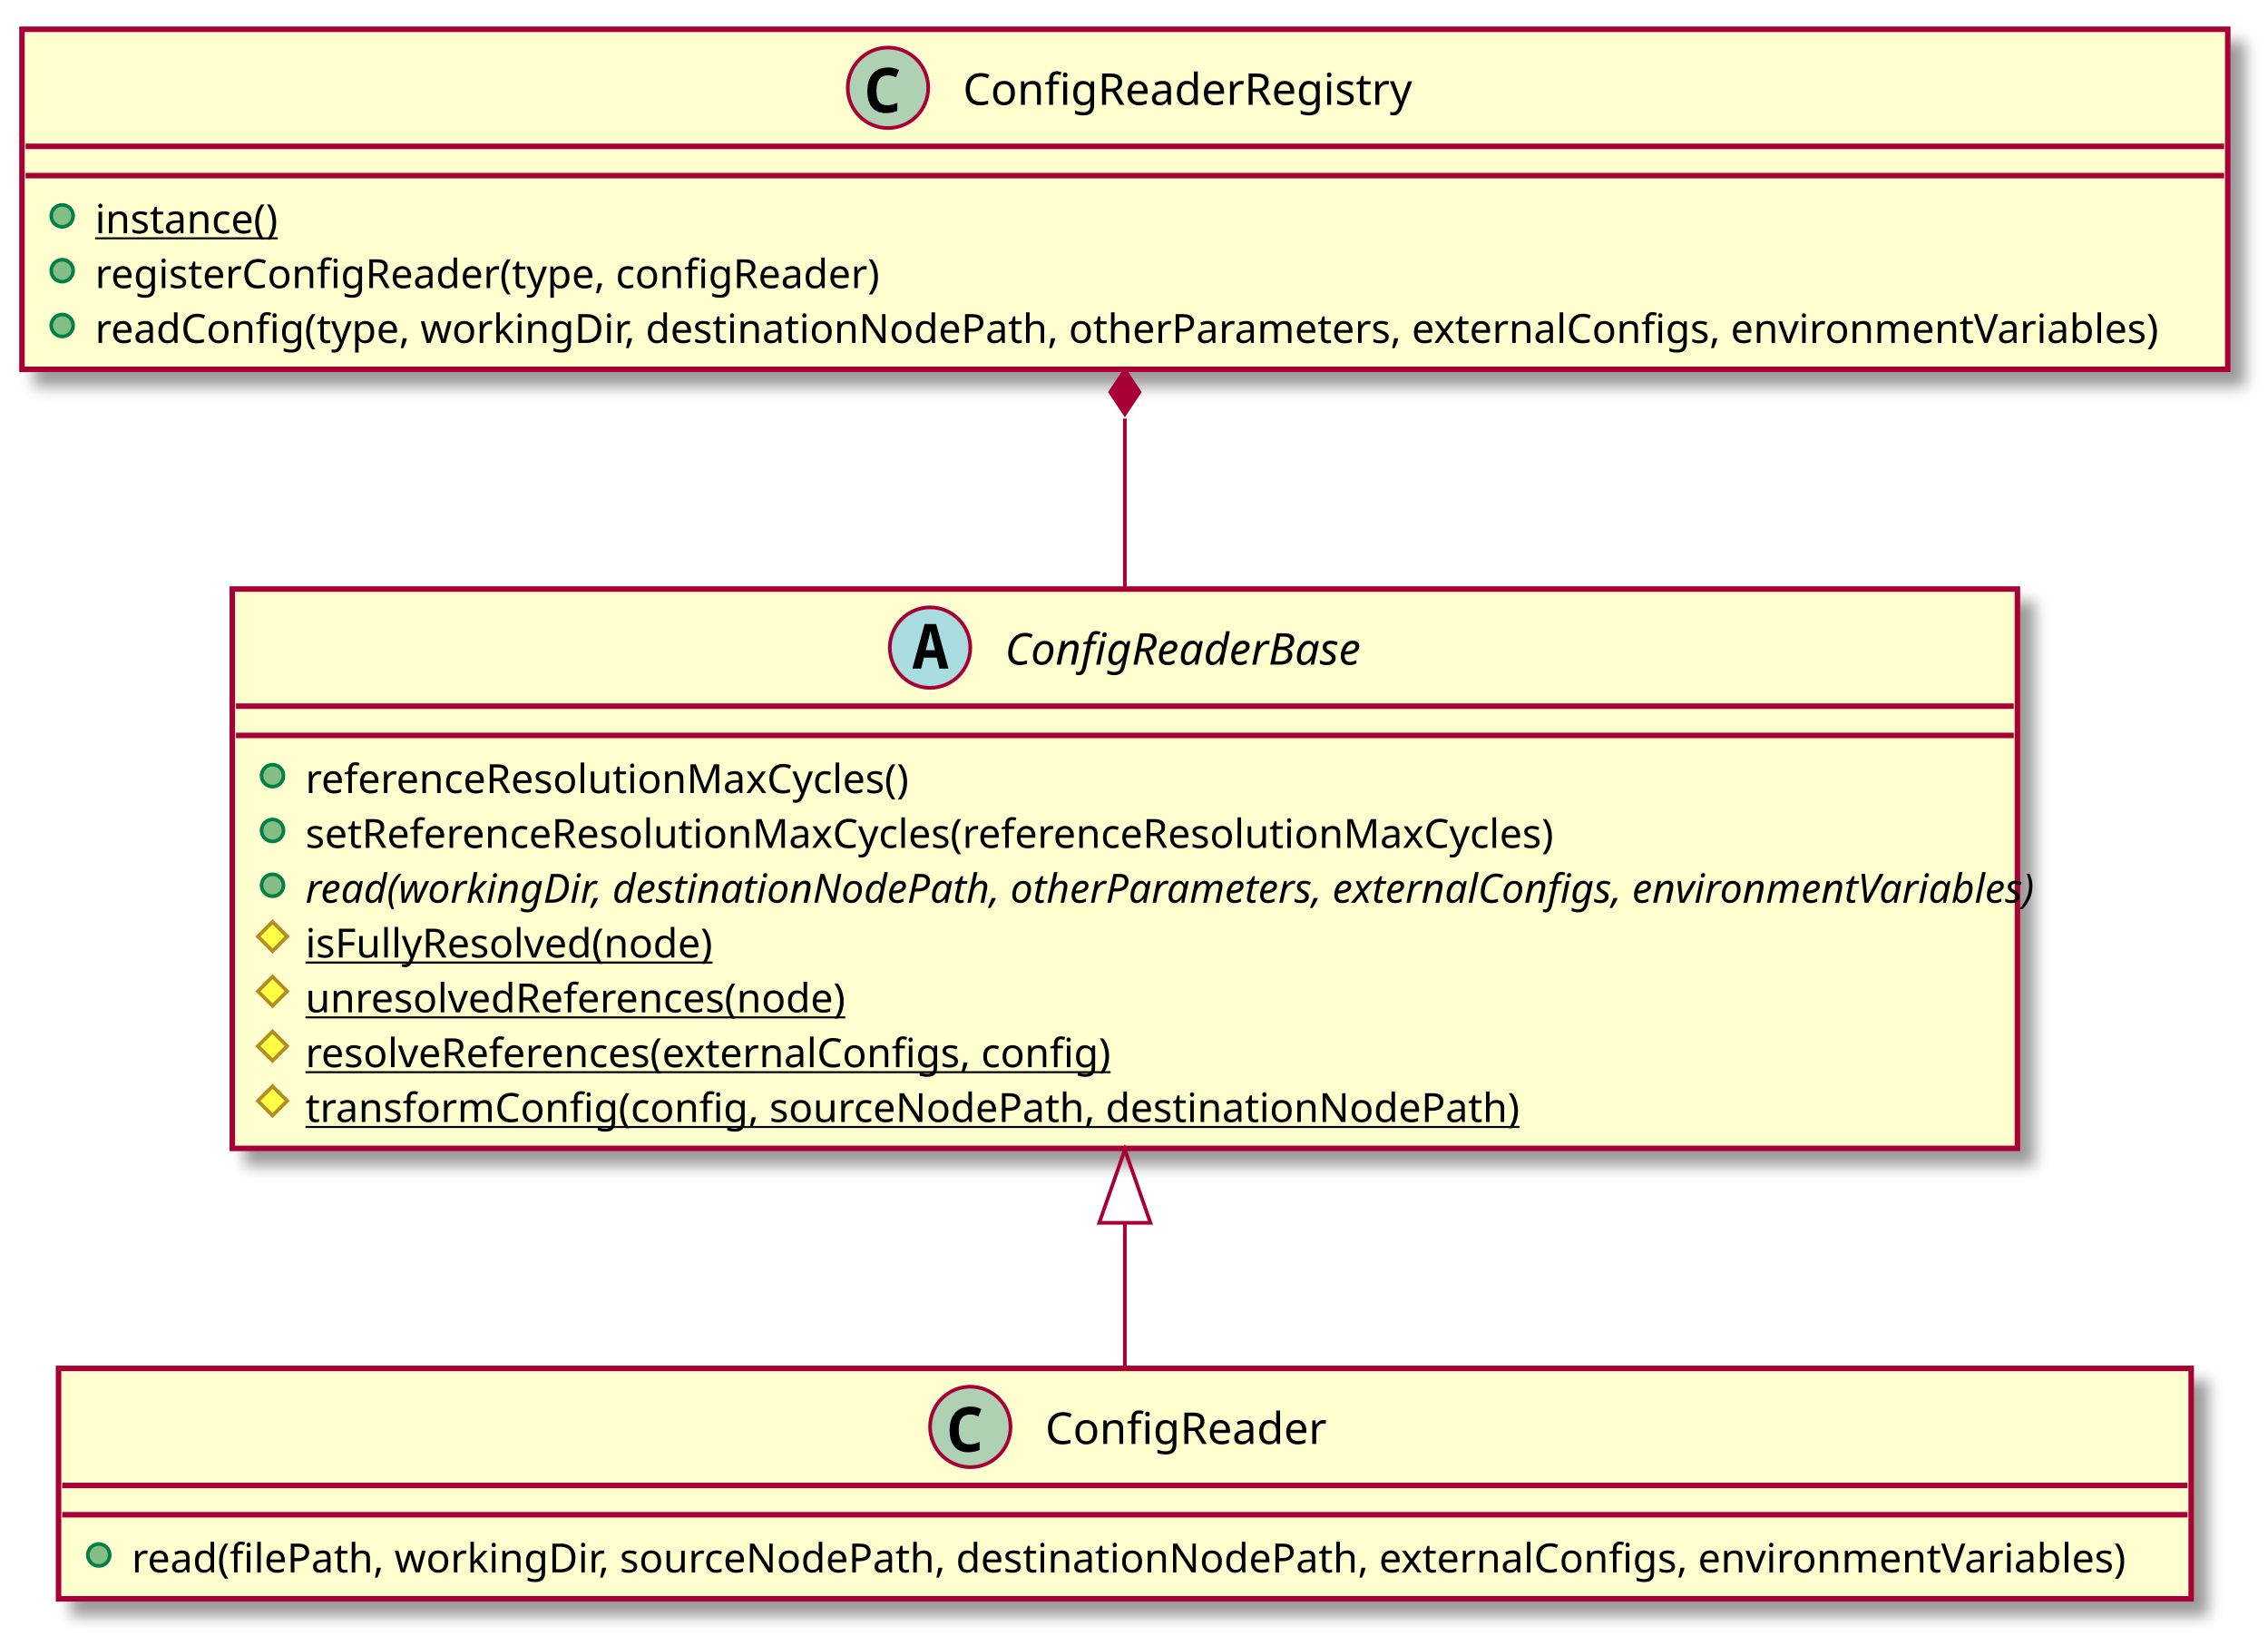
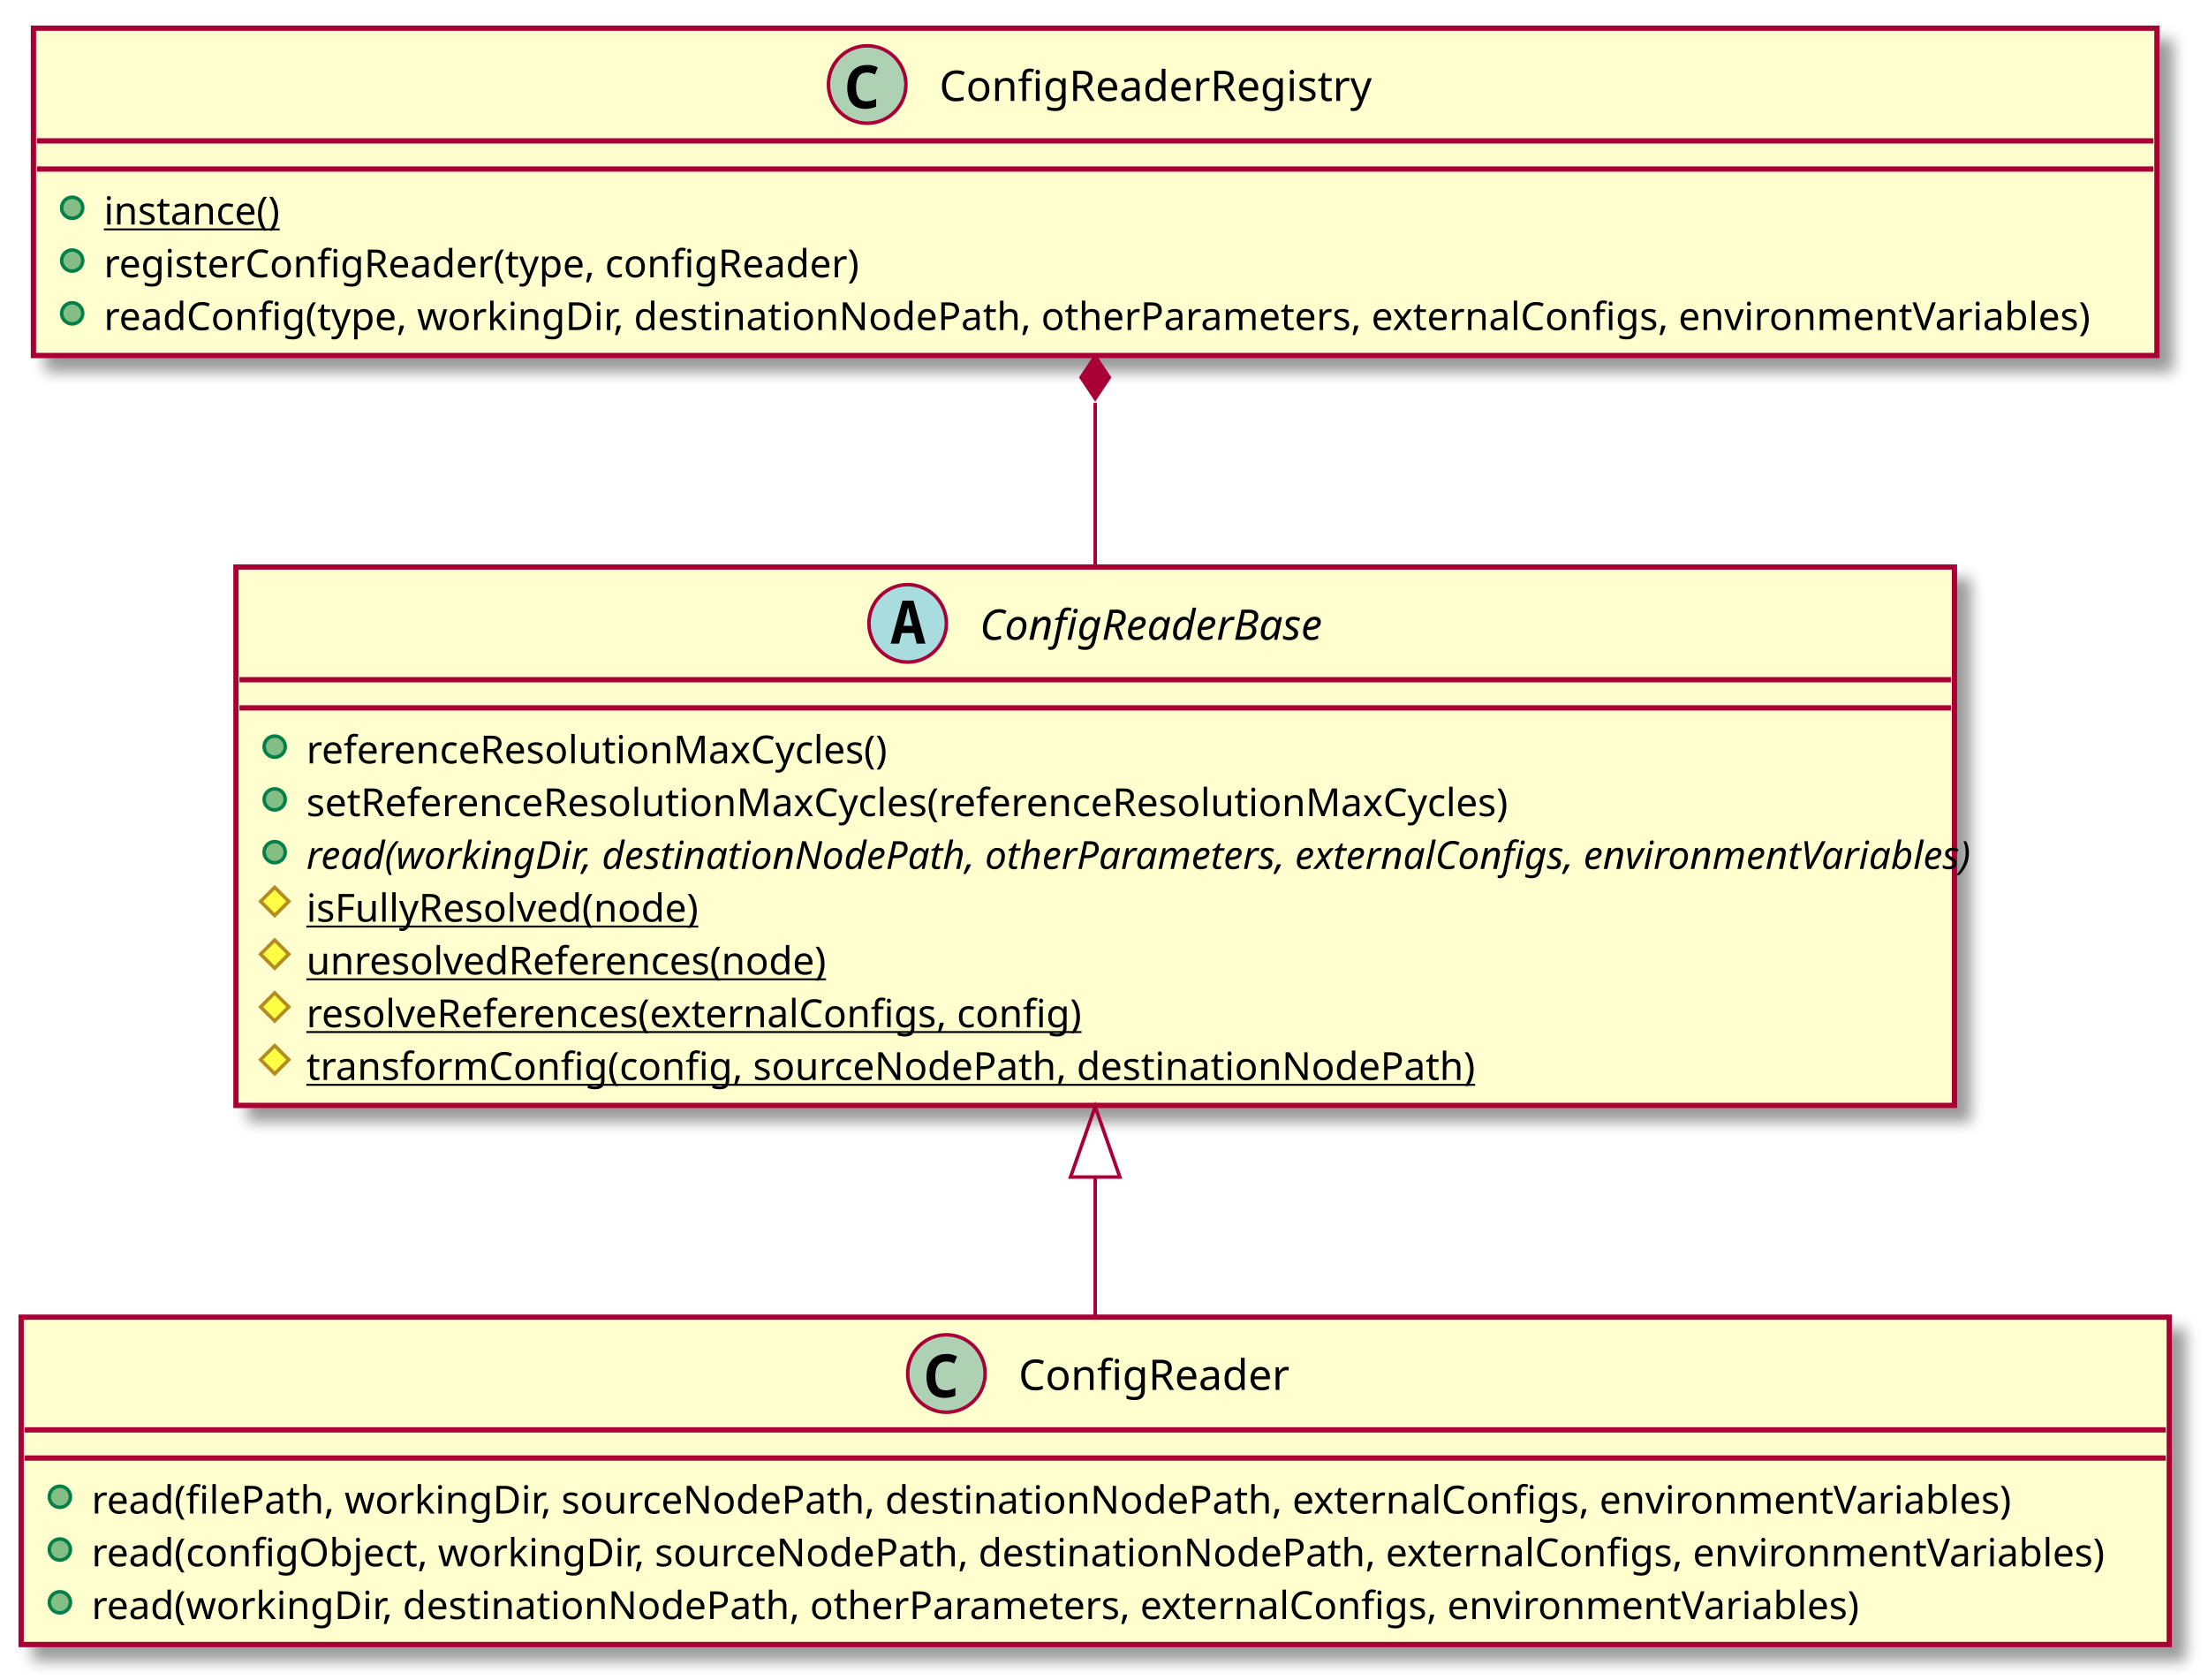
- <svg xmlns="http://www.w3.org/2000/svg" contentScriptType="application/ecmascript" contentStyleType="text/css" height="447px" preserveAspectRatio="none" style="width:620px;height:447px;" version="1.1" viewBox="0 0 620 447" width="620px" zoomAndPan="magnify">
+ <svg xmlns="http://www.w3.org/2000/svg" contentScriptType="application/ecmascript" contentStyleType="text/css" height="477px" preserveAspectRatio="none" style="width:627px;height:477px;" version="1.1" viewBox="0 0 627 477" width="627px" zoomAndPan="magnify">
  <defs>
-     <filter height="300%" id="f1h9r0pc9b9vjf" width="300%" x="-1" y="-1">
+     <filter height="300%" id="f1tj0jktqrintw" width="300%" x="-1" y="-1">
      <feGaussianBlur result="blurOut" stdDeviation="2.0" />
      <feColorMatrix in="blurOut" result="blurOut2" type="matrix" values="0 0 0 0 0 0 0 0 0 0 0 0 0 0 0 0 0 0 .4 0" />
      <feOffset dx="4.0" dy="4.0" in="blurOut2" result="blurOut3" />
      <feBlend in="SourceGraphic" in2="blurOut3" mode="normal" />
    </filter>
  </defs>
  <g>
-     <rect fill="#FEFECE" filter="url(#f1h9r0pc9b9vjf)" height="152.873" id="ConfigReaderBase" style="stroke: #A80036; stroke-width: 1.5;" width="488" x="63.5" y="161" />
-     <ellipse cx="254.25" cy="177" fill="#A9DCDF" rx="11" ry="11" style="stroke: #A80036; stroke-width: 1.0;" />
-     <path d="M249.422,182.75 L252.766,170.562 L255.906,170.562 L259.281,182.75 L256.812,182.75 L256.078,179.734 L252.562,179.734 L251.812,182.75 L249.422,182.75 Z M253.828,174.703 L253.078,177.703 L255.594,177.703 L254.875,174.703 Q254.734,174.125 254.609,173.578 Q254.484,173.016 254.344,172.438 Q254.234,173.016 254.094,173.578 Q253.953,174.125 253.828,174.703 Z " />
-     <text fill="#000000" font-family="sans-serif" font-size="12" font-style="italic" lengthAdjust="spacingAndGlyphs" textLength="98" x="274.75" y="181.656">ConfigReaderBase</text>
-     <line style="stroke: #A80036; stroke-width: 1.5;" x1="64.5" x2="550.5" y1="193" y2="193" />
-     <line style="stroke: #A80036; stroke-width: 1.5;" x1="64.5" x2="550.5" y1="201" y2="201" />
-     <ellipse cx="74.5" cy="212" fill="#84BE84" rx="3" ry="3" style="stroke: #038048; stroke-width: 1.0;" />
-     <text fill="#000000" font-family="sans-serif" font-size="11" lengthAdjust="spacingAndGlyphs" textLength="166" x="83.5" y="216.759">referenceResolutionMaxCycles()</text>
-     <ellipse cx="74.5" cy="226.982" fill="#84BE84" rx="3" ry="3" style="stroke: #038048; stroke-width: 1.0;" />
-     <text fill="#000000" font-family="sans-serif" font-size="11" lengthAdjust="spacingAndGlyphs" textLength="343" x="83.5" y="231.741">setReferenceResolutionMaxCycles(referenceResolutionMaxCycles)</text>
-     <ellipse cx="74.5" cy="241.964" fill="#84BE84" rx="3" ry="3" style="stroke: #038048; stroke-width: 1.0;" />
-     <text fill="#000000" font-family="sans-serif" font-size="11" font-style="italic" lengthAdjust="spacingAndGlyphs" textLength="462" x="83.5" y="246.723">read(workingDir, destinationNodePath, otherParameters, externalConfigs, environmentVariables)</text>
-     <polygon fill="#FFFF44" points="74.5,251.946,78.5,255.946,74.5,259.946,70.5,255.946" style="stroke: #B38D22; stroke-width: 1.0;" />
-     <text fill="#000000" font-family="sans-serif" font-size="11" lengthAdjust="spacingAndGlyphs" text-decoration="underline" textLength="113" x="83.5" y="261.705">isFullyResolved(node)</text>
-     <polygon fill="#FFFF44" points="74.5,266.928,78.5,270.928,74.5,274.928,70.5,270.928" style="stroke: #B38D22; stroke-width: 1.0;" />
-     <text fill="#000000" font-family="sans-serif" font-size="11" lengthAdjust="spacingAndGlyphs" text-decoration="underline" textLength="149" x="83.5" y="276.687">unresolvedReferences(node)</text>
-     <polygon fill="#FFFF44" points="74.5,281.909,78.5,285.909,74.5,289.909,70.5,285.909" style="stroke: #B38D22; stroke-width: 1.0;" />
-     <text fill="#000000" font-family="sans-serif" font-size="11" lengthAdjust="spacingAndGlyphs" text-decoration="underline" textLength="223" x="83.5" y="291.668">resolveReferences(externalConfigs, config)</text>
-     <polygon fill="#FFFF44" points="74.5,296.891,78.5,300.891,74.5,304.891,70.5,300.891" style="stroke: #B38D22; stroke-width: 1.0;" />
-     <text fill="#000000" font-family="sans-serif" font-size="11" lengthAdjust="spacingAndGlyphs" text-decoration="underline" textLength="337" x="83.5" y="306.65">transformConfig(config, sourceNodePath, destinationNodePath)</text>
-     <rect fill="#FEFECE" filter="url(#f1h9r0pc9b9vjf)" height="62.982" id="ConfigReader" style="stroke: #A80036; stroke-width: 1.5;" width="583" x="16" y="374" />
-     <ellipse cx="265.25" cy="390" fill="#ADD1B2" rx="11" ry="11" style="stroke: #A80036; stroke-width: 1.0;" />
-     <path d="M264.719,396.922 Q262.969,396.922 261.828,396.188 Q260.703,395.438 260.141,394.094 Q259.594,392.734 259.594,390.938 Q259.594,388.906 260.25,387.453 Q260.906,386 262.188,385.219 Q263.469,384.438 265.344,384.438 Q266.234,384.438 266.906,384.625 Q267.578,384.797 268.266,385.141 L267.453,387.156 Q266.828,386.844 266.281,386.719 Q265.75,386.594 265.266,386.594 Q264.094,386.594 263.391,387.125 Q262.688,387.656 262.391,388.609 Q262.094,389.562 262.094,390.828 Q262.094,392.844 262.812,393.812 Q263.531,394.766 265.125,394.766 Q265.719,394.766 266.344,394.609 Q266.969,394.453 267.797,394.078 L267.797,396.297 Q267.062,396.609 266.266,396.766 Q265.484,396.922 264.719,396.922 Z " />
-     <text fill="#000000" font-family="sans-serif" font-size="12" lengthAdjust="spacingAndGlyphs" textLength="76" x="285.75" y="394.656">ConfigReader</text>
-     <line style="stroke: #A80036; stroke-width: 1.5;" x1="17" x2="598" y1="406" y2="406" />
-     <line style="stroke: #A80036; stroke-width: 1.5;" x1="17" x2="598" y1="414" y2="414" />
-     <ellipse cx="27" cy="425" fill="#84BE84" rx="3" ry="3" style="stroke: #038048; stroke-width: 1.0;" />
-     <text fill="#000000" font-family="sans-serif" font-size="11" lengthAdjust="spacingAndGlyphs" textLength="557" x="36" y="429.759">read(filePath, workingDir, sourceNodePath, destinationNodePath, externalConfigs, environmentVariables)</text>
-     <rect fill="#FEFECE" filter="url(#f1h9r0pc9b9vjf)" height="92.946" id="ConfigReaderRegistry" style="stroke: #A80036; stroke-width: 1.5;" width="603" x="6" y="8" />
-     <ellipse cx="242.75" cy="24" fill="#ADD1B2" rx="11" ry="11" style="stroke: #A80036; stroke-width: 1.0;" />
-     <path d="M242.219,30.922 Q240.469,30.922 239.328,30.188 Q238.203,29.438 237.641,28.094 Q237.094,26.734 237.094,24.938 Q237.094,22.906 237.75,21.453 Q238.406,20 239.688,19.219 Q240.969,18.438 242.844,18.438 Q243.734,18.438 244.406,18.625 Q245.078,18.797 245.766,19.141 L244.953,21.156 Q244.328,20.844 243.781,20.719 Q243.25,20.594 242.766,20.594 Q241.594,20.594 240.891,21.125 Q240.188,21.656 239.891,22.609 Q239.594,23.562 239.594,24.828 Q239.594,26.844 240.312,27.812 Q241.031,28.766 242.625,28.766 Q243.219,28.766 243.844,28.609 Q244.469,28.453 245.297,28.078 L245.297,30.297 Q244.562,30.609 243.766,30.766 Q242.984,30.922 242.219,30.922 Z " />
-     <text fill="#000000" font-family="sans-serif" font-size="12" lengthAdjust="spacingAndGlyphs" textLength="121" x="263.25" y="28.656">ConfigReaderRegistry</text>
-     <line style="stroke: #A80036; stroke-width: 1.5;" x1="7" x2="608" y1="40" y2="40" />
-     <line style="stroke: #A80036; stroke-width: 1.5;" x1="7" x2="608" y1="48" y2="48" />
-     <ellipse cx="17" cy="59" fill="#84BE84" rx="3" ry="3" style="stroke: #038048; stroke-width: 1.0;" />
-     <text fill="#000000" font-family="sans-serif" font-size="11" lengthAdjust="spacingAndGlyphs" text-decoration="underline" textLength="49" x="26" y="63.759">instance()</text>
-     <ellipse cx="17" cy="73.982" fill="#84BE84" rx="3" ry="3" style="stroke: #038048; stroke-width: 1.0;" />
-     <text fill="#000000" font-family="sans-serif" font-size="11" lengthAdjust="spacingAndGlyphs" textLength="218" x="26" y="78.741">registerConfigReader(type, configReader)</text>
-     <ellipse cx="17" cy="88.964" fill="#84BE84" rx="3" ry="3" style="stroke: #038048; stroke-width: 1.0;" />
-     <text fill="#000000" font-family="sans-serif" font-size="11" lengthAdjust="spacingAndGlyphs" textLength="577" x="26" y="93.723">readConfig(type, workingDir, destinationNodePath, otherParameters, externalConfigs, environmentVariables)</text>
-     <path d="M307.5,334.44 C307.5,348.63 307.5,362.3 307.5,373.75 " fill="none" id="ConfigReaderBase&lt;-ConfigReader" style="stroke: #A80036; stroke-width: 1.0;" />
-     <polygon fill="none" points="300.5,334.21,307.5,314.21,314.5,334.21,300.5,334.21" style="stroke: #A80036; stroke-width: 1.0;" />
-     <path d="M307.5,114.39 C307.5,129.23 307.5,145.37 307.5,160.91 " fill="none" id="ConfigReaderRegistry&lt;-ConfigReaderBase" style="stroke: #A80036; stroke-width: 1.0;" />
-     <polygon fill="#A80036" points="307.5,101.17,303.5,107.17,307.5,113.17,311.5,107.17,307.5,101.17" style="stroke: #A80036; stroke-width: 1.0;" />
+     <rect fill="#FEFECE" filter="url(#f1tj0jktqrintw)" height="152.873" id="ConfigReaderBase" style="stroke: #A80036; stroke-width: 1.5;" width="488" x="67" y="161" />
+     <ellipse cx="257.75" cy="177" fill="#A9DCDF" rx="11" ry="11" style="stroke: #A80036; stroke-width: 1.0;" />
+     <path d="M252.922,182.75 L256.266,170.562 L259.406,170.562 L262.781,182.75 L260.312,182.75 L259.578,179.734 L256.062,179.734 L255.312,182.75 L252.922,182.75 Z M257.328,174.703 L256.578,177.703 L259.094,177.703 L258.375,174.703 Q258.234,174.125 258.109,173.578 Q257.984,173.016 257.844,172.438 Q257.734,173.016 257.594,173.578 Q257.453,174.125 257.328,174.703 Z " />
+     <text fill="#000000" font-family="sans-serif" font-size="12" font-style="italic" lengthAdjust="spacingAndGlyphs" textLength="98" x="278.25" y="181.656">ConfigReaderBase</text>
+     <line style="stroke: #A80036; stroke-width: 1.5;" x1="68" x2="554" y1="193" y2="193" />
+     <line style="stroke: #A80036; stroke-width: 1.5;" x1="68" x2="554" y1="201" y2="201" />
+     <ellipse cx="78" cy="212" fill="#84BE84" rx="3" ry="3" style="stroke: #038048; stroke-width: 1.0;" />
+     <text fill="#000000" font-family="sans-serif" font-size="11" lengthAdjust="spacingAndGlyphs" textLength="166" x="87" y="216.759">referenceResolutionMaxCycles()</text>
+     <ellipse cx="78" cy="226.982" fill="#84BE84" rx="3" ry="3" style="stroke: #038048; stroke-width: 1.0;" />
+     <text fill="#000000" font-family="sans-serif" font-size="11" lengthAdjust="spacingAndGlyphs" textLength="343" x="87" y="231.741">setReferenceResolutionMaxCycles(referenceResolutionMaxCycles)</text>
+     <ellipse cx="78" cy="241.964" fill="#84BE84" rx="3" ry="3" style="stroke: #038048; stroke-width: 1.0;" />
+     <text fill="#000000" font-family="sans-serif" font-size="11" font-style="italic" lengthAdjust="spacingAndGlyphs" textLength="462" x="87" y="246.723">read(workingDir, destinationNodePath, otherParameters, externalConfigs, environmentVariables)</text>
+     <polygon fill="#FFFF44" points="78,251.946,82,255.946,78,259.946,74,255.946" style="stroke: #B38D22; stroke-width: 1.0;" />
+     <text fill="#000000" font-family="sans-serif" font-size="11" lengthAdjust="spacingAndGlyphs" text-decoration="underline" textLength="113" x="87" y="261.705">isFullyResolved(node)</text>
+     <polygon fill="#FFFF44" points="78,266.928,82,270.928,78,274.928,74,270.928" style="stroke: #B38D22; stroke-width: 1.0;" />
+     <text fill="#000000" font-family="sans-serif" font-size="11" lengthAdjust="spacingAndGlyphs" text-decoration="underline" textLength="149" x="87" y="276.687">unresolvedReferences(node)</text>
+     <polygon fill="#FFFF44" points="78,281.909,82,285.909,78,289.909,74,285.909" style="stroke: #B38D22; stroke-width: 1.0;" />
+     <text fill="#000000" font-family="sans-serif" font-size="11" lengthAdjust="spacingAndGlyphs" text-decoration="underline" textLength="223" x="87" y="291.668">resolveReferences(externalConfigs, config)</text>
+     <polygon fill="#FFFF44" points="78,296.891,82,300.891,78,304.891,74,300.891" style="stroke: #B38D22; stroke-width: 1.0;" />
+     <text fill="#000000" font-family="sans-serif" font-size="11" lengthAdjust="spacingAndGlyphs" text-decoration="underline" textLength="337" x="87" y="306.65">transformConfig(config, sourceNodePath, destinationNodePath)</text>
+     <rect fill="#FEFECE" filter="url(#f1tj0jktqrintw)" height="92.946" id="ConfigReader" style="stroke: #A80036; stroke-width: 1.5;" width="610" x="6" y="374" />
+     <ellipse cx="268.75" cy="390" fill="#ADD1B2" rx="11" ry="11" style="stroke: #A80036; stroke-width: 1.0;" />
+     <path d="M268.219,396.922 Q266.469,396.922 265.328,396.188 Q264.203,395.438 263.641,394.094 Q263.094,392.734 263.094,390.938 Q263.094,388.906 263.75,387.453 Q264.406,386 265.688,385.219 Q266.969,384.438 268.844,384.438 Q269.734,384.438 270.406,384.625 Q271.078,384.797 271.766,385.141 L270.953,387.156 Q270.328,386.844 269.781,386.719 Q269.25,386.594 268.766,386.594 Q267.594,386.594 266.891,387.125 Q266.188,387.656 265.891,388.609 Q265.594,389.562 265.594,390.828 Q265.594,392.844 266.312,393.812 Q267.031,394.766 268.625,394.766 Q269.219,394.766 269.844,394.609 Q270.469,394.453 271.297,394.078 L271.297,396.297 Q270.562,396.609 269.766,396.766 Q268.984,396.922 268.219,396.922 Z " />
+     <text fill="#000000" font-family="sans-serif" font-size="12" lengthAdjust="spacingAndGlyphs" textLength="76" x="289.25" y="394.656">ConfigReader</text>
+     <line style="stroke: #A80036; stroke-width: 1.5;" x1="7" x2="615" y1="406" y2="406" />
+     <line style="stroke: #A80036; stroke-width: 1.5;" x1="7" x2="615" y1="414" y2="414" />
+     <ellipse cx="17" cy="425" fill="#84BE84" rx="3" ry="3" style="stroke: #038048; stroke-width: 1.0;" />
+     <text fill="#000000" font-family="sans-serif" font-size="11" lengthAdjust="spacingAndGlyphs" textLength="557" x="26" y="429.759">read(filePath, workingDir, sourceNodePath, destinationNodePath, externalConfigs, environmentVariables)</text>
+     <ellipse cx="17" cy="439.982" fill="#84BE84" rx="3" ry="3" style="stroke: #038048; stroke-width: 1.0;" />
+     <text fill="#000000" font-family="sans-serif" font-size="11" lengthAdjust="spacingAndGlyphs" textLength="584" x="26" y="444.741">read(configObject, workingDir, sourceNodePath, destinationNodePath, externalConfigs, environmentVariables)</text>
+     <ellipse cx="17" cy="454.964" fill="#84BE84" rx="3" ry="3" style="stroke: #038048; stroke-width: 1.0;" />
+     <text fill="#000000" font-family="sans-serif" font-size="11" lengthAdjust="spacingAndGlyphs" textLength="513" x="26" y="459.723">read(workingDir, destinationNodePath, otherParameters, externalConfigs, environmentVariables)</text>
+     <rect fill="#FEFECE" filter="url(#f1tj0jktqrintw)" height="92.946" id="ConfigReaderRegistry" style="stroke: #A80036; stroke-width: 1.5;" width="603" x="9.5" y="8" />
+     <ellipse cx="246.25" cy="24" fill="#ADD1B2" rx="11" ry="11" style="stroke: #A80036; stroke-width: 1.0;" />
+     <path d="M245.719,30.922 Q243.969,30.922 242.828,30.188 Q241.703,29.438 241.141,28.094 Q240.594,26.734 240.594,24.938 Q240.594,22.906 241.25,21.453 Q241.906,20 243.188,19.219 Q244.469,18.438 246.344,18.438 Q247.234,18.438 247.906,18.625 Q248.578,18.797 249.266,19.141 L248.453,21.156 Q247.828,20.844 247.281,20.719 Q246.75,20.594 246.266,20.594 Q245.094,20.594 244.391,21.125 Q243.688,21.656 243.391,22.609 Q243.094,23.562 243.094,24.828 Q243.094,26.844 243.812,27.812 Q244.531,28.766 246.125,28.766 Q246.719,28.766 247.344,28.609 Q247.969,28.453 248.797,28.078 L248.797,30.297 Q248.062,30.609 247.266,30.766 Q246.484,30.922 245.719,30.922 Z " />
+     <text fill="#000000" font-family="sans-serif" font-size="12" lengthAdjust="spacingAndGlyphs" textLength="121" x="266.75" y="28.656">ConfigReaderRegistry</text>
+     <line style="stroke: #A80036; stroke-width: 1.5;" x1="10.5" x2="611.5" y1="40" y2="40" />
+     <line style="stroke: #A80036; stroke-width: 1.5;" x1="10.5" x2="611.5" y1="48" y2="48" />
+     <ellipse cx="20.5" cy="59" fill="#84BE84" rx="3" ry="3" style="stroke: #038048; stroke-width: 1.0;" />
+     <text fill="#000000" font-family="sans-serif" font-size="11" lengthAdjust="spacingAndGlyphs" text-decoration="underline" textLength="49" x="29.5" y="63.759">instance()</text>
+     <ellipse cx="20.5" cy="73.982" fill="#84BE84" rx="3" ry="3" style="stroke: #038048; stroke-width: 1.0;" />
+     <text fill="#000000" font-family="sans-serif" font-size="11" lengthAdjust="spacingAndGlyphs" textLength="218" x="29.5" y="78.741">registerConfigReader(type, configReader)</text>
+     <ellipse cx="20.5" cy="88.964" fill="#84BE84" rx="3" ry="3" style="stroke: #038048; stroke-width: 1.0;" />
+     <text fill="#000000" font-family="sans-serif" font-size="11" lengthAdjust="spacingAndGlyphs" textLength="577" x="29.5" y="93.723">readConfig(type, workingDir, destinationNodePath, otherParameters, externalConfigs, environmentVariables)</text>
+     <path d="M311,334.32 C311,348.07 311,361.65 311,373.79 " fill="none" id="ConfigReaderBase&lt;-ConfigReader" style="stroke: #A80036; stroke-width: 1.0;" />
+     <polygon fill="none" points="304,334.21,311,314.21,318,334.21,304,334.21" style="stroke: #A80036; stroke-width: 1.0;" />
+     <path d="M311,114.39 C311,129.23 311,145.37 311,160.91 " fill="none" id="ConfigReaderRegistry&lt;-ConfigReaderBase" style="stroke: #A80036; stroke-width: 1.0;" />
+     <polygon fill="#A80036" points="311,101.17,307,107.17,311,113.17,315,107.17,311,101.17" style="stroke: #A80036; stroke-width: 1.0;" />
  </g>
</svg>
